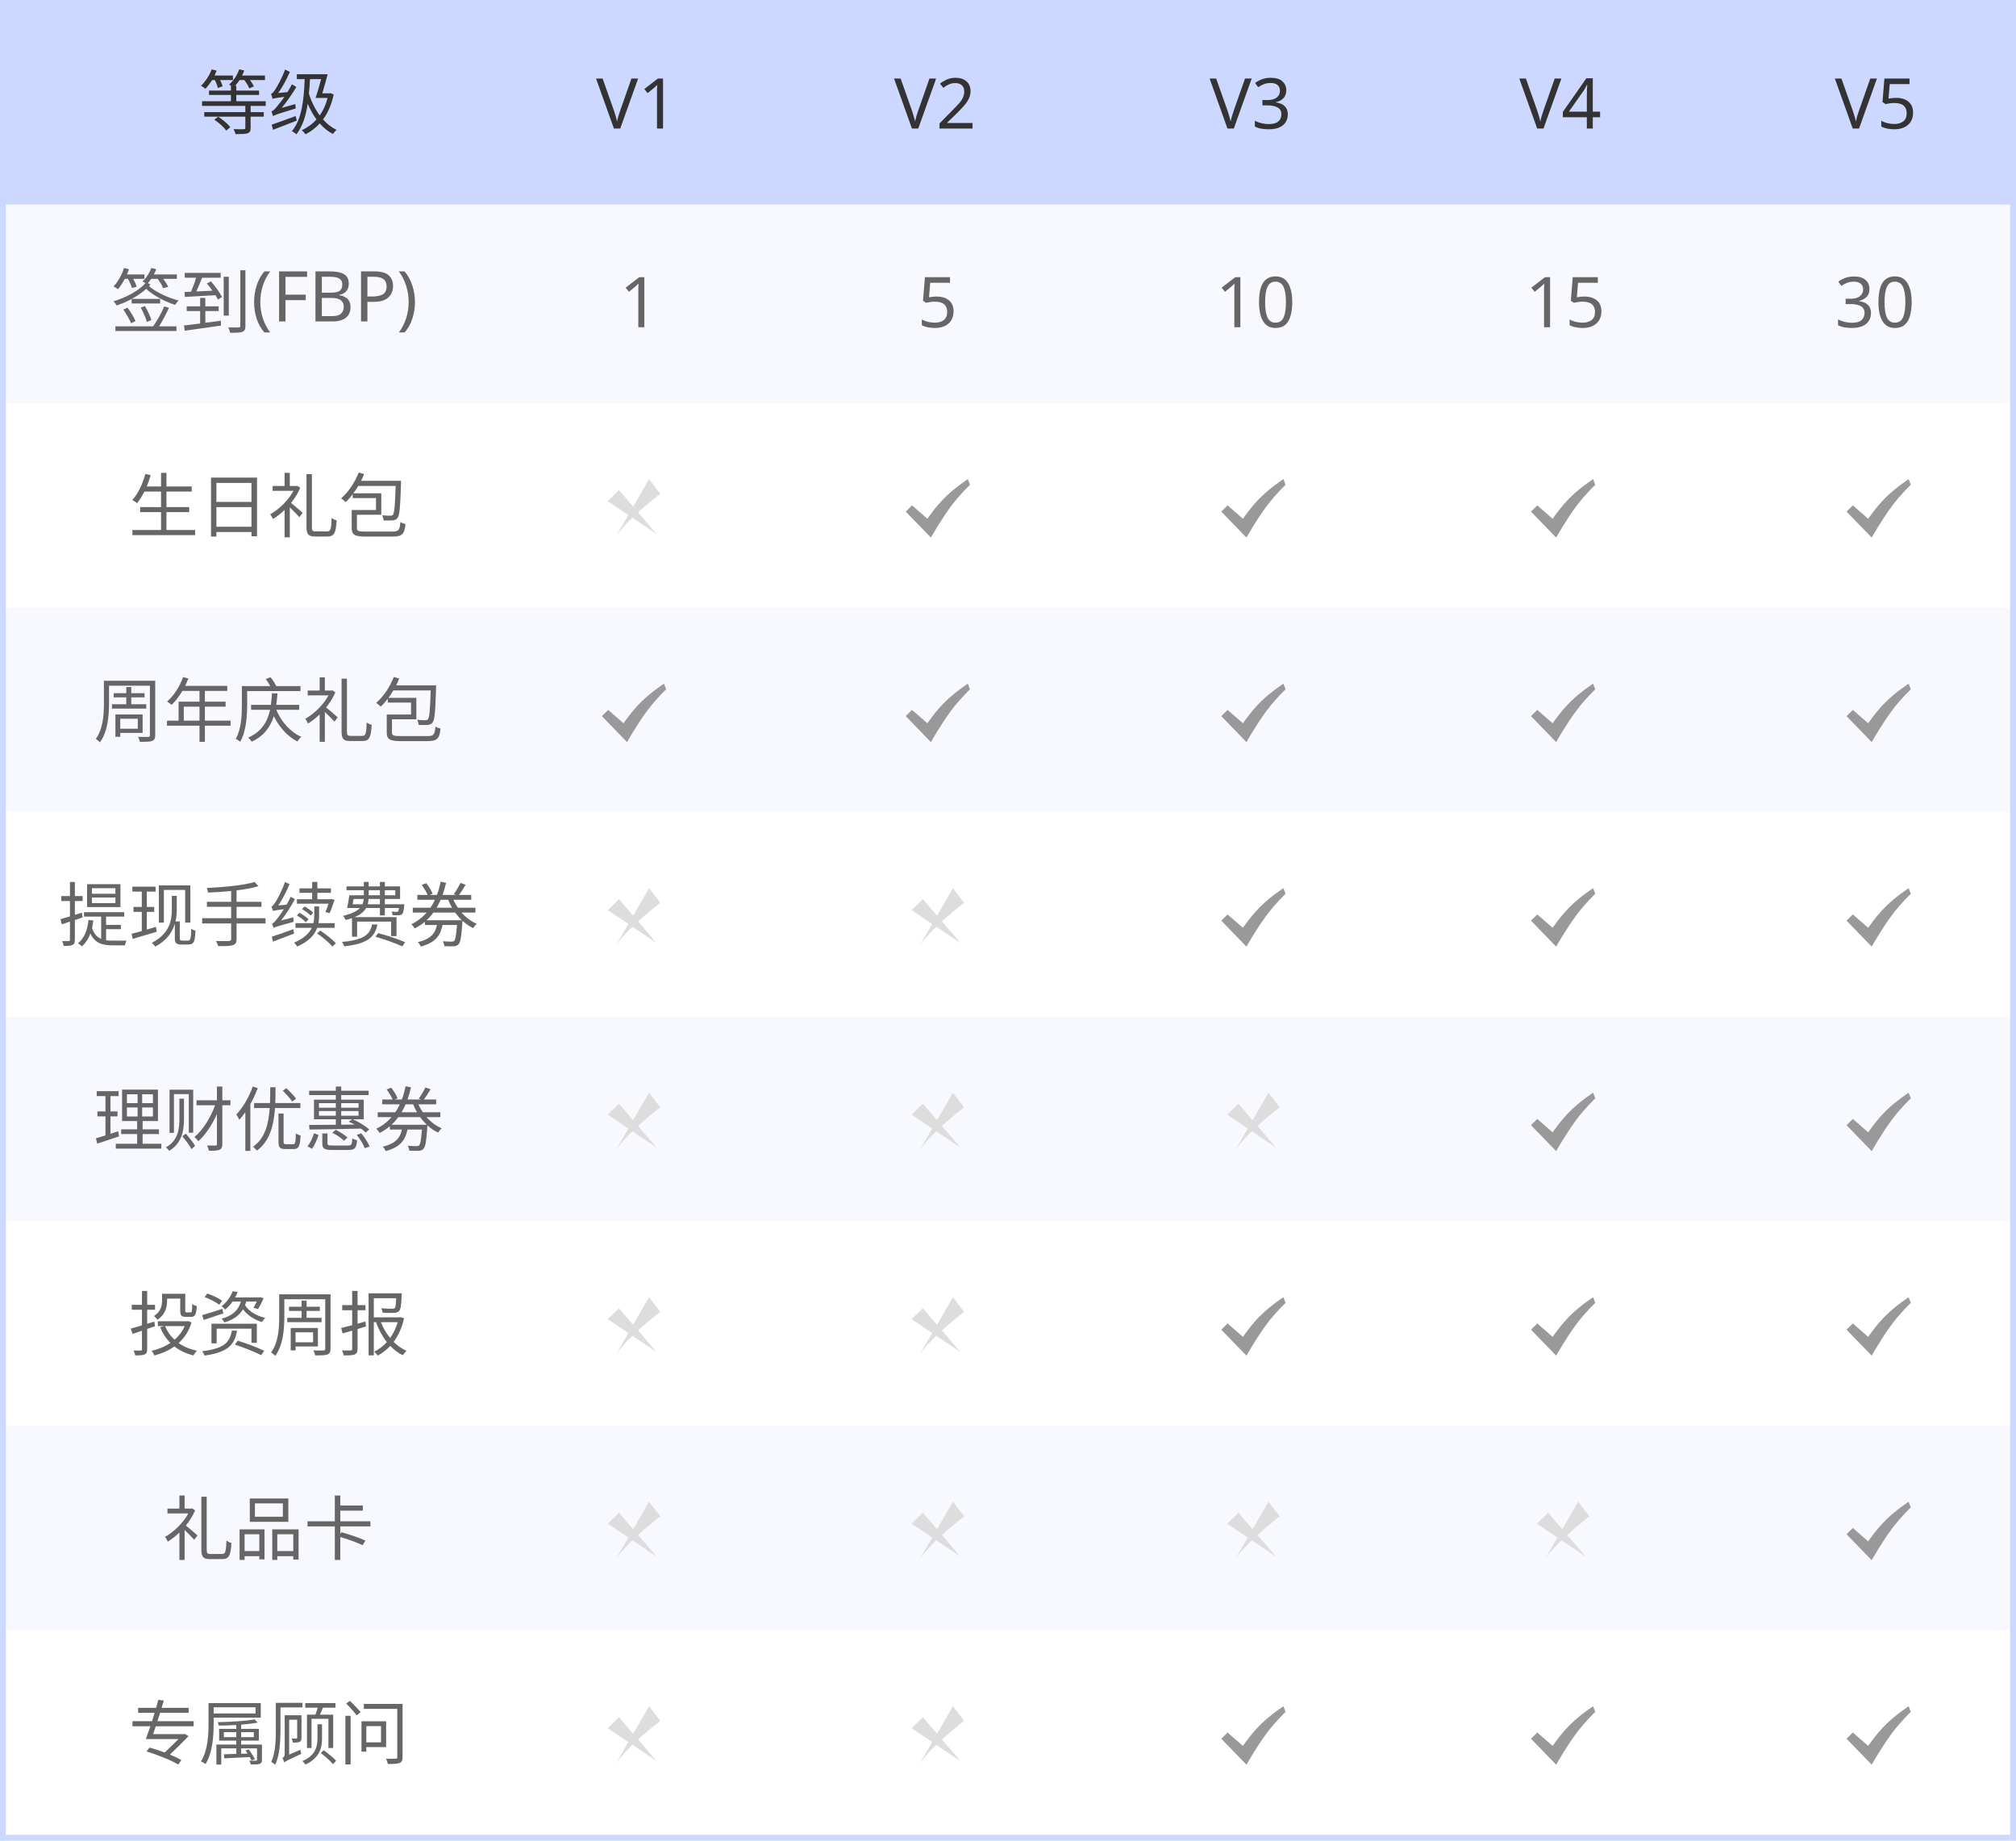
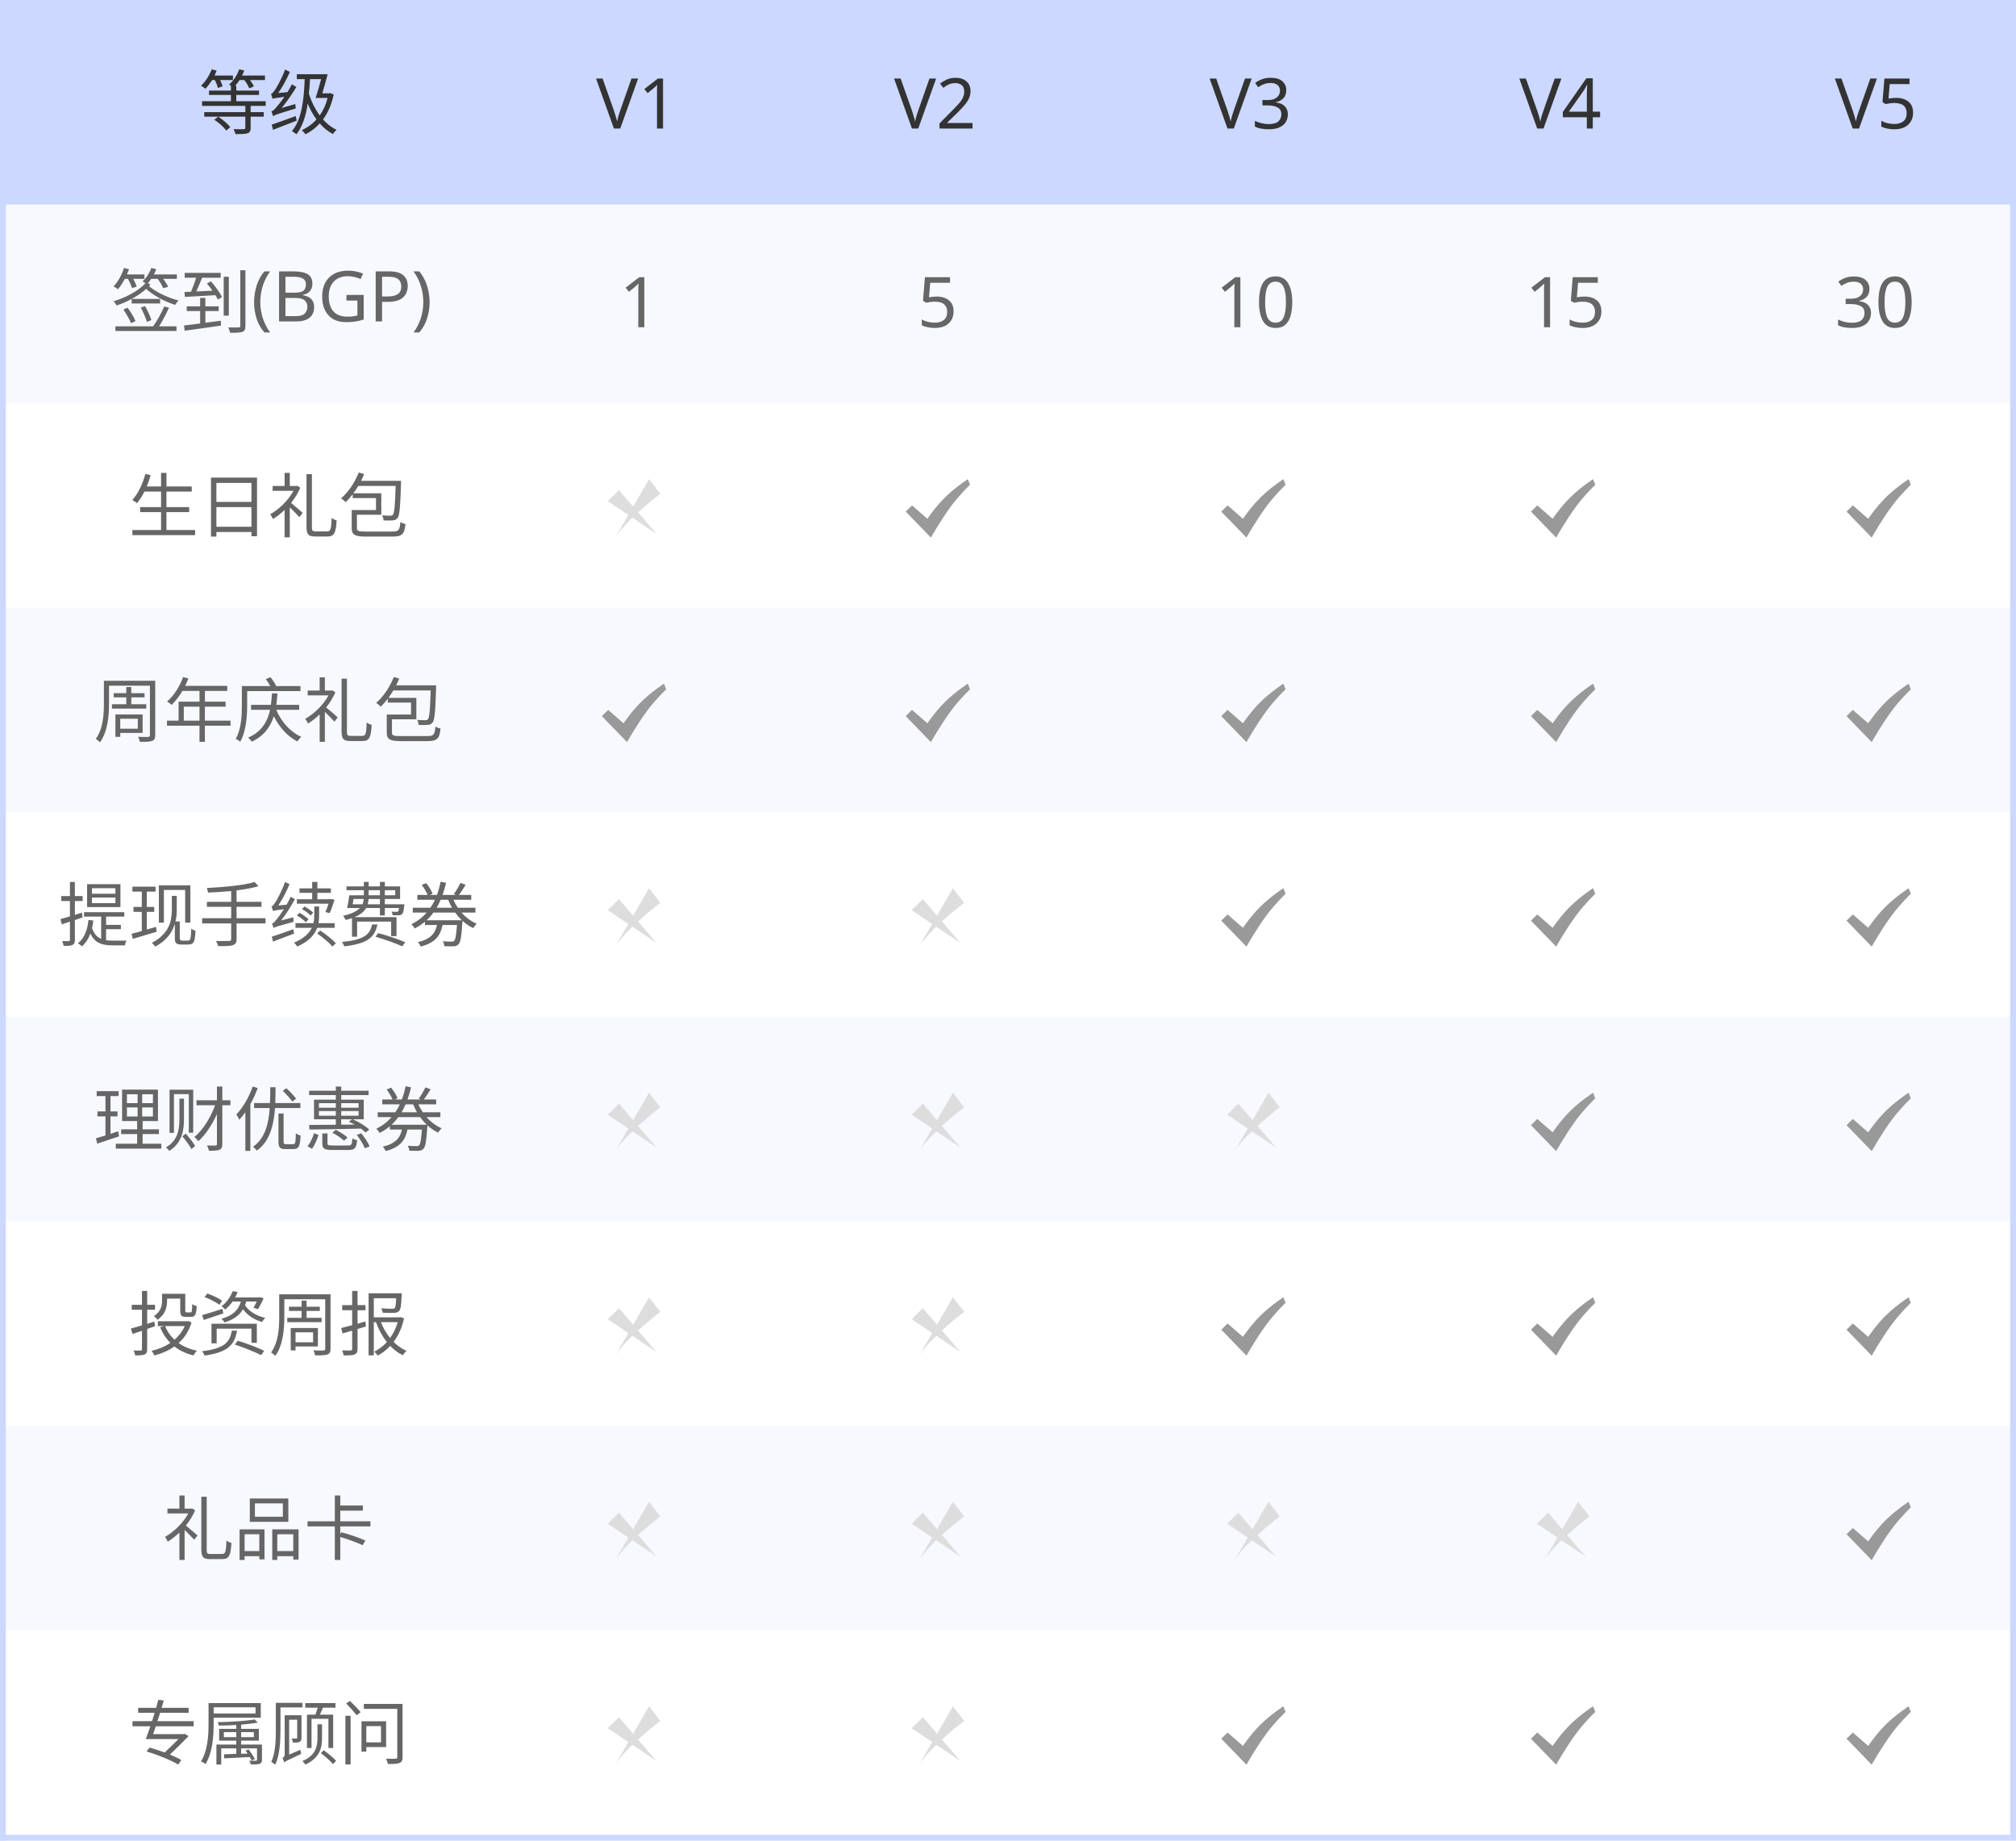
<svg xmlns="http://www.w3.org/2000/svg" width="345" height="315">
  <g fill="none" fill-rule="evenodd">
    <path fill="#FFF9F0" d="M0 34h345v35H0z" />
    <path fill="#F7F9FF" d="M0 34h345v35H0z" />
    <path fill="#CCD8FF" d="M0 0h345v35H0z" />
    <path fill="#F7F9FF" d="M0 104h345v35H0zm0 70h345v35H0zm0 70h345v35H0z" />
    <text font-family="PingFangSC-Regular, PingFang SC" font-size="12" fill="#333">
      <tspan x="34" y="22">等级</tspan>
    </text>
    <text font-family="PingFangSC-Regular, PingFang SC" font-size="12" fill="#333">
      <tspan x="102" y="22">V1</tspan>
    </text>
    <text font-family="PingFangSC-Regular, PingFang SC" font-size="12" fill="#333">
      <tspan x="153" y="22">V2</tspan>
    </text>
    <text font-family="PingFangSC-Regular, PingFang SC" font-size="12" fill="#333">
      <tspan x="207" y="22">V3</tspan>
    </text>
    <text font-family="PingFangSC-Regular, PingFang SC" font-size="12" fill="#333">
      <tspan x="260" y="22">V4</tspan>
    </text>
    <text font-family="PingFangSC-Regular, PingFang SC" font-size="12" fill="#333">
      <tspan x="314" y="22">V5</tspan>
    </text>
    <text font-family="PingFangSC-Regular, PingFang SC" font-size="12" fill="#666">
-       <tspan x="19" y="56">签到(FBP)</tspan>
+       <tspan x="19" y="56">签到(BGP)</tspan>
    </text>
    <text font-family="PingFangSC-Regular, PingFang SC" font-size="12" fill="#666">
      <tspan x="10" y="161">提现手续费券</tspan>
    </text>
    <text font-family="PingFangSC-Regular, PingFang SC" font-size="12" fill="#666">
      <tspan x="22" y="91">生日礼包</tspan>
    </text>
    <text font-family="PingFangSC-Regular, PingFang SC" font-size="12" fill="#666">
      <tspan x="16" y="126">周年庆礼包</tspan>
    </text>
    <text font-family="PingFangSC-Regular, PingFang SC" font-size="12" fill="#666">
      <tspan x="16" y="196">理财优惠券</tspan>
    </text>
    <text font-family="PingFangSC-Regular, PingFang SC" font-size="12" fill="#666">
      <tspan x="22" y="231">投资周报</tspan>
    </text>
    <text font-family="PingFangSC-Regular, PingFang SC" font-size="12" fill="#666">
      <tspan x="28" y="266">礼品卡</tspan>
    </text>
    <text font-family="PingFangSC-Regular, PingFang SC" font-size="12" fill="#666">
      <tspan x="22" y="301">专属顾问</tspan>
    </text>
    <path d="M107.308 127s1.614-2.898 3.471-5.406c1.434-1.935 3.221-3.63 3.221-3.63l-.373-.964s-2.12 1.37-3.836 3.052c-1.744 1.707-3.083 3.729-3.083 3.729l-2.632-2.294-1.076 1.066 4.308 4.447zm52-35s1.614-2.898 3.471-5.406c1.434-1.935 3.221-3.63 3.221-3.63l-.373-.964s-2.12 1.37-3.836 3.052c-1.744 1.707-3.083 3.729-3.083 3.729l-2.632-2.294L155 87.553 159.308 92zm54 0s1.614-2.898 3.471-5.406c1.434-1.935 3.221-3.63 3.221-3.63l-.373-.964s-2.12 1.37-3.836 3.052c-1.744 1.707-3.083 3.729-3.083 3.729l-2.632-2.294L209 87.553 213.308 92zm53 0s1.614-2.898 3.471-5.406c1.434-1.935 3.221-3.63 3.221-3.63l-.373-.964s-2.12 1.37-3.836 3.052c-1.744 1.707-3.083 3.729-3.083 3.729l-2.632-2.294L262 87.553 266.308 92zm54 0s1.614-2.898 3.471-5.406c1.434-1.935 3.221-3.63 3.221-3.63l-.373-.964s-2.12 1.37-3.836 3.052c-1.744 1.707-3.083 3.729-3.083 3.729l-2.632-2.294L316 87.553 320.308 92zm0 35s1.614-2.898 3.471-5.406c1.434-1.935 3.221-3.63 3.221-3.63l-.373-.964s-2.12 1.37-3.836 3.052c-1.744 1.707-3.083 3.729-3.083 3.729l-2.632-2.294-1.076 1.066 4.308 4.447zm0 35s1.614-2.898 3.471-5.406c1.434-1.935 3.221-3.63 3.221-3.63l-.373-.964s-2.12 1.37-3.836 3.052c-1.744 1.707-3.083 3.729-3.083 3.729l-2.632-2.294-1.076 1.066 4.308 4.447zm0 35s1.614-2.898 3.471-5.406c1.434-1.935 3.221-3.63 3.221-3.63l-.373-.964s-2.12 1.37-3.836 3.052c-1.744 1.707-3.083 3.729-3.083 3.729l-2.632-2.294-1.076 1.066 4.308 4.447zm0 35s1.614-2.898 3.471-5.406c1.434-1.935 3.221-3.63 3.221-3.63l-.373-.964s-2.12 1.37-3.836 3.052c-1.744 1.707-3.083 3.729-3.083 3.729l-2.632-2.294-1.076 1.066 4.308 4.447zm0 35s1.614-2.898 3.471-5.406c1.434-1.935 3.221-3.63 3.221-3.63l-.373-.964s-2.12 1.37-3.836 3.052c-1.744 1.707-3.083 3.729-3.083 3.729l-2.632-2.294-1.076 1.066 4.308 4.447zm0 35s1.614-2.898 3.471-5.406c1.434-1.935 3.221-3.63 3.221-3.63l-.373-.964s-2.12 1.37-3.836 3.052c-1.744 1.707-3.083 3.729-3.083 3.729l-2.632-2.294-1.076 1.066 4.308 4.447zm-54-175s1.614-2.898 3.471-5.406c1.434-1.935 3.221-3.63 3.221-3.63l-.373-.964s-2.12 1.37-3.836 3.052c-1.744 1.707-3.083 3.729-3.083 3.729l-2.632-2.294-1.076 1.066 4.308 4.447zm0 35s1.614-2.898 3.471-5.406c1.434-1.935 3.221-3.63 3.221-3.63l-.373-.964s-2.12 1.37-3.836 3.052c-1.744 1.707-3.083 3.729-3.083 3.729l-2.632-2.294-1.076 1.066 4.308 4.447zm0 35s1.614-2.898 3.471-5.406c1.434-1.935 3.221-3.63 3.221-3.63l-.373-.964s-2.12 1.37-3.836 3.052c-1.744 1.707-3.083 3.729-3.083 3.729l-2.632-2.294-1.076 1.066 4.308 4.447zm0 35s1.614-2.898 3.471-5.406c1.434-1.935 3.221-3.63 3.221-3.63l-.373-.964s-2.12 1.37-3.836 3.052c-1.744 1.707-3.083 3.729-3.083 3.729l-2.632-2.294-1.076 1.066 4.308 4.447zm0 70s1.614-2.898 3.471-5.406c1.434-1.935 3.221-3.63 3.221-3.63l-.373-.964s-2.12 1.37-3.836 3.052c-1.744 1.707-3.083 3.729-3.083 3.729l-2.632-2.294-1.076 1.066 4.308 4.447zm-53-175s1.614-2.898 3.471-5.406c1.434-1.935 3.221-3.63 3.221-3.63l-.373-.964s-2.12 1.37-3.836 3.052c-1.744 1.707-3.083 3.729-3.083 3.729l-2.632-2.294-1.076 1.066 4.308 4.447zm0 35s1.614-2.898 3.471-5.406c1.434-1.935 3.221-3.63 3.221-3.63l-.373-.964s-2.12 1.37-3.836 3.052c-1.744 1.707-3.083 3.729-3.083 3.729l-2.632-2.294-1.076 1.066 4.308 4.447zm0 70s1.614-2.898 3.471-5.406c1.434-1.935 3.221-3.63 3.221-3.63l-.373-.964s-2.12 1.37-3.836 3.052c-1.744 1.707-3.083 3.729-3.083 3.729l-2.632-2.294-1.076 1.066 4.308 4.447zm0 70s1.614-2.898 3.471-5.406c1.434-1.935 3.221-3.63 3.221-3.63l-.373-.964s-2.12 1.37-3.836 3.052c-1.744 1.707-3.083 3.729-3.083 3.729l-2.632-2.294-1.076 1.066 4.308 4.447zm-54-175s1.614-2.898 3.471-5.406c1.434-1.935 3.221-3.63 3.221-3.63l-.373-.964s-2.12 1.37-3.836 3.052c-1.744 1.707-3.083 3.729-3.083 3.729l-2.632-2.294-1.076 1.066 4.308 4.447z" fill="#999" />
    <text font-family="PingFangSC-Regular, PingFang SC" font-size="12" fill="#666">
      <tspan x="106" y="56">1</tspan>
    </text>
    <text font-family="PingFangSC-Regular, PingFang SC" font-size="12" fill="#666">
      <tspan x="157" y="56">5</tspan>
    </text>
    <text font-family="PingFangSC-Regular, PingFang SC" font-size="12" fill="#666">
      <tspan x="208" y="56">10</tspan>
    </text>
    <text font-family="PingFangSC-Regular, PingFang SC" font-size="12" fill="#666">
      <tspan x="261" y="56">15</tspan>
    </text>
    <text font-family="PingFangSC-Regular, PingFang SC" font-size="12" fill="#666">
      <tspan x="314" y="56">30</tspan>
    </text>
    <path d="M109.192 87.682C111.149 85.9 113 84.5 113 84.5l-1.929-2.5-2.72 4.702-2.422-2.827L104 85.75l3.528 2.374L105.286 92c.657-1.066 1.765-2.274 2.937-3.407l4.134 2.782-3.165-3.693zm0 70A61.296 61.296 0 01113 154.5l-1.929-2.5-2.72 4.702-2.422-2.827L104 155.75l3.528 2.374-2.242 3.876c.657-1.066 1.765-2.274 2.937-3.407l4.134 2.782-3.165-3.693zm52 0A61.296 61.296 0 01165 154.5l-1.929-2.5-2.72 4.702-2.422-2.827L156 155.75l3.528 2.374-2.242 3.876c.657-1.066 1.765-2.274 2.937-3.407l4.134 2.782-3.165-3.693zm-52 35A61.296 61.296 0 01113 189.5l-1.929-2.5-2.72 4.702-2.422-2.827L104 190.75l3.528 2.374-2.242 3.876c.657-1.066 1.765-2.274 2.937-3.407l4.134 2.782-3.165-3.693zm0 35A61.296 61.296 0 01113 224.5l-1.929-2.5-2.72 4.702-2.422-2.827L104 225.75l3.528 2.374-2.242 3.876c.657-1.066 1.765-2.274 2.937-3.407l4.134 2.782-3.165-3.693zm0 35A61.296 61.296 0 01113 259.5l-1.929-2.5-2.72 4.702-2.422-2.827L104 260.75l3.528 2.374-2.242 3.876c.657-1.066 1.765-2.274 2.937-3.407l4.134 2.782-3.165-3.693zm0 35A61.296 61.296 0 01113 294.5l-1.929-2.5-2.72 4.702-2.422-2.827L104 295.75l3.528 2.374-2.242 3.876c.657-1.066 1.765-2.274 2.937-3.407l4.134 2.782-3.165-3.693zm106-35A61.296 61.296 0 01219 259.5l-1.929-2.5-2.72 4.702-2.422-2.827L210 260.75l3.528 2.374-2.242 3.876c.657-1.066 1.765-2.274 2.937-3.407l4.134 2.782-3.165-3.693zm-54-70A61.296 61.296 0 01165 189.5l-1.929-2.5-2.72 4.702-2.422-2.827L156 190.75l3.528 2.374-2.242 3.876c.657-1.066 1.765-2.274 2.937-3.407l4.134 2.782-3.165-3.693zm0 35A61.296 61.296 0 01165 224.5l-1.929-2.5-2.72 4.702-2.422-2.827L156 225.75l3.528 2.374-2.242 3.876c.657-1.066 1.765-2.274 2.937-3.407l4.134 2.782-3.165-3.693zm0 35A61.296 61.296 0 01165 259.5l-1.929-2.5-2.72 4.702-2.422-2.827L156 260.75l3.528 2.374-2.242 3.876c.657-1.066 1.765-2.274 2.937-3.407l4.134 2.782-3.165-3.693zm0 35A61.296 61.296 0 01165 294.5l-1.929-2.5-2.72 4.702-2.422-2.827L156 295.75l3.528 2.374-2.242 3.876c.657-1.066 1.765-2.274 2.937-3.407l4.134 2.782-3.165-3.693zm107-35A61.296 61.296 0 01272 259.5l-1.929-2.5-2.72 4.702-2.422-2.827L263 260.75l3.528 2.374-2.242 3.876c.657-1.066 1.765-2.274 2.937-3.407l4.134 2.782-3.165-3.693zm-53-70A61.296 61.296 0 01219 189.5l-1.929-2.5-2.72 4.702-2.422-2.827L210 190.75l3.528 2.374-2.242 3.876c.657-1.066 1.765-2.274 2.937-3.407l4.134 2.782-3.165-3.693z" fill="#DDD" />
    <path fill="#CCD8FF" d="M0 34h1v281H0zm344 0h1v281h-1z" />
    <path fill="#CCD8FF" d="M0 314h344v1H0z" />
  </g>
</svg>
